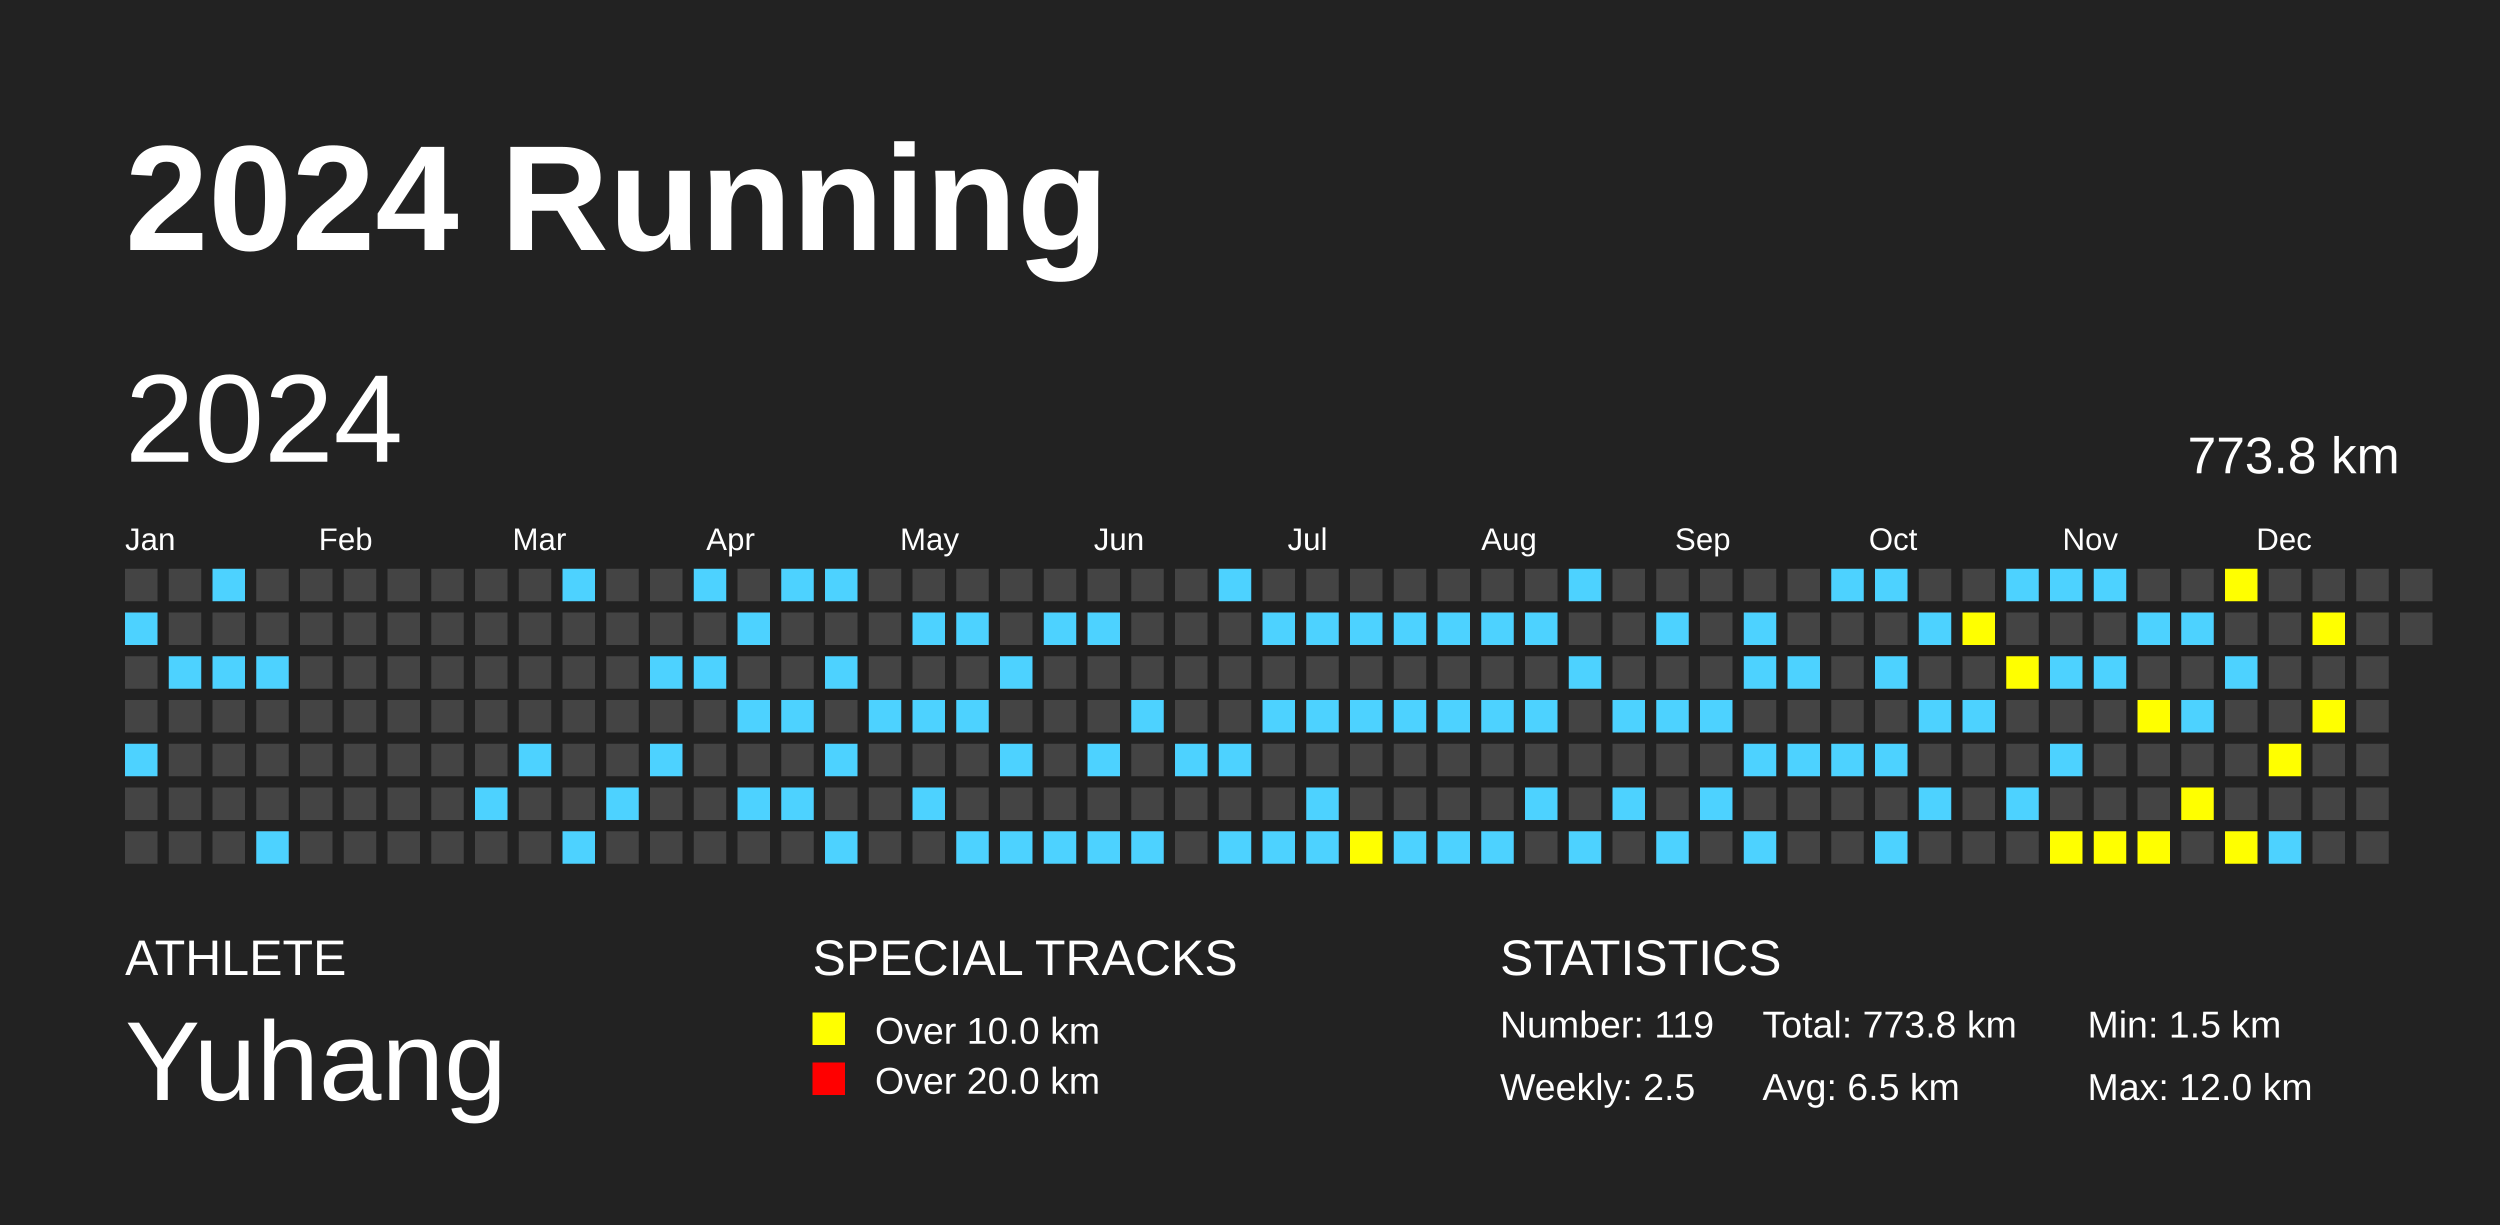
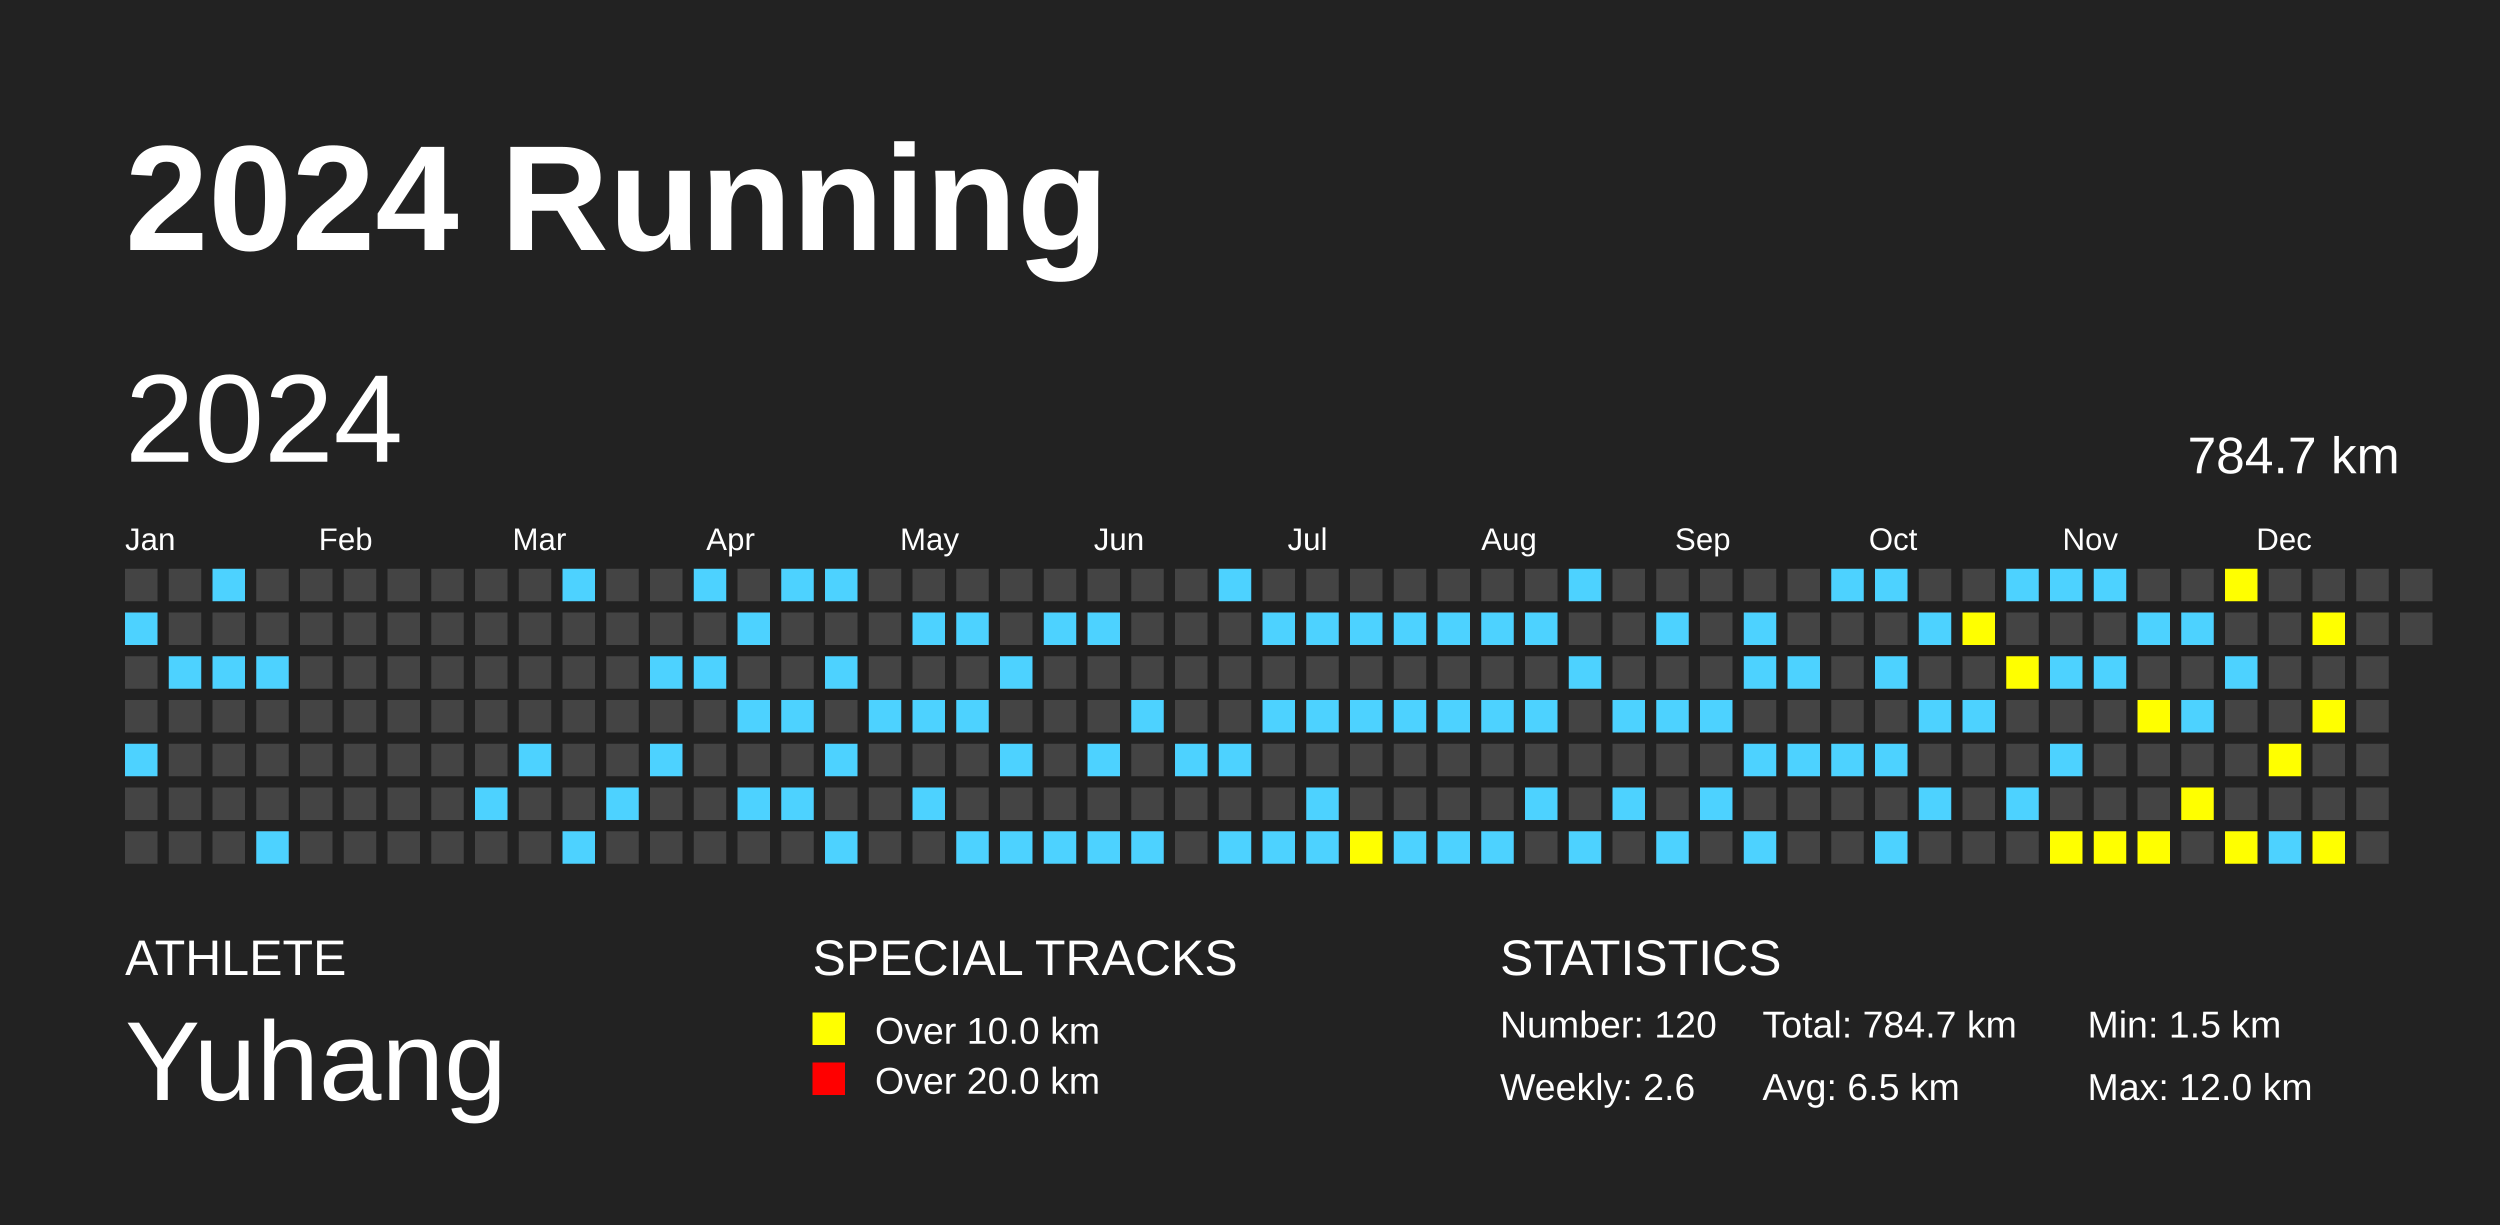
<svg xmlns="http://www.w3.org/2000/svg" baseProfile="full" height="98mm" version="1.1" viewBox="0,0,200,98" width="200mm">
  <defs />
  <rect fill="#222222" height="98" width="200" x="0" y="0" />
  <text fill="#FFFFFF" style="font-size:12px; font-family:Arial; font-weight:bold;" x="10" y="20">2024 Running</text>
  <text fill="#FFFFFF" style="font-size:4px; font-family:Arial" x="10" y="78">ATHLETE</text>
  <text fill="#FFFFFF" style="font-size:9px; font-family:Arial" x="10" y="88">Yuhang</text>
  <text fill="#FFFFFF" style="font-size:4px; font-family:Arial" x="65" y="78">SPECIAL TRACKS</text>
  <rect fill="yellow" height="2.6" width="2.6" x="65" y="81" />
  <text fill="#FFFFFF" style="font-size:3px; font-family:Arial" x="70" y="83.5">Over 10.0 km</text>
  <rect fill="red" height="2.6" width="2.6" x="65" y="85" />
  <text fill="#FFFFFF" style="font-size:3px; font-family:Arial" x="70" y="87.5">Over 20.0 km</text>
  <text fill="#FFFFFF" style="font-size:4px; font-family:Arial" x="120" y="78">STATISTICS</text>
-   <text fill="#FFFFFF" style="font-size:3px; font-family:Arial" x="120" y="83">Number: 119</text>
-   <text fill="#FFFFFF" style="font-size:3px; font-family:Arial" x="120" y="88">Weekly: 2.5</text>
-   <text fill="#FFFFFF" style="font-size:3px; font-family:Arial" x="141" y="83">Total: 773.8 km</text>
+   <text fill="#FFFFFF" style="font-size:3px; font-family:Arial" x="120" y="83">Number: 120</text>
+   <text fill="#FFFFFF" style="font-size:3px; font-family:Arial" x="120" y="88">Weekly: 2.6</text>
+   <text fill="#FFFFFF" style="font-size:3px; font-family:Arial" x="141" y="83">Total: 784.7 km</text>
  <text fill="#FFFFFF" style="font-size:3px; font-family:Arial" x="141" y="88">Avg: 6.5 km</text>
  <text fill="#FFFFFF" style="font-size:3px; font-family:Arial" x="167" y="83">Min: 1.5 km</text>
  <text fill="#FFFFFF" style="font-size:3px; font-family:Arial" x="167" y="88">Max: 12.0 km</text>
  <text dominant-baseline="hanging" fill="#FFFFFF" style="font-size:10.0px; font-family:Arial;" x="10" y="30">2024</text>
-   <text dominant-baseline="hanging" fill="#FFFFFF" style="font-size:4.125px; font-family:Arial;" x="175" y="35">773.8 km</text>
+   <text dominant-baseline="hanging" fill="#FFFFFF" style="font-size:4.125px; font-family:Arial;" x="175" y="35">784.7 km</text>
  <text fill="#FFFFFF" style="font-size:2.5px; font-family:Arial" x="10.0" y="44">Jan</text>
  <text fill="#FFFFFF" style="font-size:2.5px; font-family:Arial" x="25.5" y="44">Feb</text>
  <text fill="#FFFFFF" style="font-size:2.5px; font-family:Arial" x="41.0" y="44">Mar</text>
  <text fill="#FFFFFF" style="font-size:2.5px; font-family:Arial" x="56.5" y="44">Apr</text>
  <text fill="#FFFFFF" style="font-size:2.5px; font-family:Arial" x="72.0" y="44">May</text>
  <text fill="#FFFFFF" style="font-size:2.5px; font-family:Arial" x="87.5" y="44">Jun</text>
  <text fill="#FFFFFF" style="font-size:2.5px; font-family:Arial" x="103.0" y="44">Jul</text>
  <text fill="#FFFFFF" style="font-size:2.5px; font-family:Arial" x="118.5" y="44">Aug</text>
  <text fill="#FFFFFF" style="font-size:2.5px; font-family:Arial" x="134.0" y="44">Sep</text>
  <text fill="#FFFFFF" style="font-size:2.5px; font-family:Arial" x="149.5" y="44">Oct</text>
  <text fill="#FFFFFF" style="font-size:2.5px; font-family:Arial" x="165.0" y="44">Nov</text>
  <text fill="#FFFFFF" style="font-size:2.5px; font-family:Arial" x="180.5" y="44">Dec</text>
  <rect fill="#444444" height="2.6" width="2.6" x="10.0" y="45.5" />
  <rect fill="#4DD2FF" height="2.6" width="2.6" x="10.0" y="49.0" />
  <rect fill="#444444" height="2.6" width="2.6" x="10.0" y="52.5" />
  <rect fill="#444444" height="2.6" width="2.6" x="10.0" y="56.0" />
  <rect fill="#4DD2FF" height="2.6" width="2.6" x="10.0" y="59.5" />
  <rect fill="#444444" height="2.6" width="2.6" x="10.0" y="63.0" />
  <rect fill="#444444" height="2.6" width="2.6" x="10.0" y="66.5" />
  <rect fill="#444444" height="2.6" width="2.6" x="13.5" y="45.5" />
  <rect fill="#444444" height="2.6" width="2.6" x="13.5" y="49.0" />
  <rect fill="#4DD2FF" height="2.6" width="2.6" x="13.5" y="52.5" />
  <rect fill="#444444" height="2.6" width="2.6" x="13.5" y="56.0" />
  <rect fill="#444444" height="2.6" width="2.6" x="13.5" y="59.5" />
  <rect fill="#444444" height="2.6" width="2.6" x="13.5" y="63.0" />
  <rect fill="#444444" height="2.6" width="2.6" x="13.5" y="66.5" />
  <rect fill="#4DD2FF" height="2.6" width="2.6" x="17.0" y="45.5" />
  <rect fill="#444444" height="2.6" width="2.6" x="17.0" y="49.0" />
  <rect fill="#4DD2FF" height="2.6" width="2.6" x="17.0" y="52.5" />
  <rect fill="#444444" height="2.6" width="2.6" x="17.0" y="56.0" />
  <rect fill="#444444" height="2.6" width="2.6" x="17.0" y="59.5" />
  <rect fill="#444444" height="2.6" width="2.6" x="17.0" y="63.0" />
  <rect fill="#444444" height="2.6" width="2.6" x="17.0" y="66.5" />
  <rect fill="#444444" height="2.6" width="2.6" x="20.5" y="45.5" />
  <rect fill="#444444" height="2.6" width="2.6" x="20.5" y="49.0" />
  <rect fill="#4DD2FF" height="2.6" width="2.6" x="20.5" y="52.5" />
  <rect fill="#444444" height="2.6" width="2.6" x="20.5" y="56.0" />
  <rect fill="#444444" height="2.6" width="2.6" x="20.5" y="59.5" />
  <rect fill="#444444" height="2.6" width="2.6" x="20.5" y="63.0" />
  <rect fill="#4DD2FF" height="2.6" width="2.6" x="20.5" y="66.5" />
  <rect fill="#444444" height="2.6" width="2.6" x="24.0" y="45.5" />
  <rect fill="#444444" height="2.6" width="2.6" x="24.0" y="49.0" />
  <rect fill="#444444" height="2.6" width="2.6" x="24.0" y="52.5" />
  <rect fill="#444444" height="2.6" width="2.6" x="24.0" y="56.0" />
  <rect fill="#444444" height="2.6" width="2.6" x="24.0" y="59.5" />
  <rect fill="#444444" height="2.6" width="2.6" x="24.0" y="63.0" />
  <rect fill="#444444" height="2.6" width="2.6" x="24.0" y="66.5" />
  <rect fill="#444444" height="2.6" width="2.6" x="27.5" y="45.5" />
  <rect fill="#444444" height="2.6" width="2.6" x="27.5" y="49.0" />
  <rect fill="#444444" height="2.6" width="2.6" x="27.5" y="52.5" />
  <rect fill="#444444" height="2.6" width="2.6" x="27.5" y="56.0" />
  <rect fill="#444444" height="2.6" width="2.6" x="27.5" y="59.5" />
  <rect fill="#444444" height="2.6" width="2.6" x="27.5" y="63.0" />
  <rect fill="#444444" height="2.6" width="2.6" x="27.5" y="66.5" />
  <rect fill="#444444" height="2.6" width="2.6" x="31.0" y="45.5" />
  <rect fill="#444444" height="2.6" width="2.6" x="31.0" y="49.0" />
  <rect fill="#444444" height="2.6" width="2.6" x="31.0" y="52.5" />
  <rect fill="#444444" height="2.6" width="2.6" x="31.0" y="56.0" />
  <rect fill="#444444" height="2.6" width="2.6" x="31.0" y="59.5" />
  <rect fill="#444444" height="2.6" width="2.6" x="31.0" y="63.0" />
  <rect fill="#444444" height="2.6" width="2.6" x="31.0" y="66.5" />
  <rect fill="#444444" height="2.6" width="2.6" x="34.5" y="45.5" />
  <rect fill="#444444" height="2.6" width="2.6" x="34.5" y="49.0" />
  <rect fill="#444444" height="2.6" width="2.6" x="34.5" y="52.5" />
  <rect fill="#444444" height="2.6" width="2.6" x="34.5" y="56.0" />
  <rect fill="#444444" height="2.6" width="2.6" x="34.5" y="59.5" />
  <rect fill="#444444" height="2.6" width="2.6" x="34.5" y="63.0" />
  <rect fill="#444444" height="2.6" width="2.6" x="34.5" y="66.5" />
  <rect fill="#444444" height="2.6" width="2.6" x="38.0" y="45.5" />
  <rect fill="#444444" height="2.6" width="2.6" x="38.0" y="49.0" />
  <rect fill="#444444" height="2.6" width="2.6" x="38.0" y="52.5" />
  <rect fill="#444444" height="2.6" width="2.6" x="38.0" y="56.0" />
  <rect fill="#444444" height="2.6" width="2.6" x="38.0" y="59.5" />
  <rect fill="#4DD2FF" height="2.6" width="2.6" x="38.0" y="63.0" />
  <rect fill="#444444" height="2.6" width="2.6" x="38.0" y="66.5" />
  <rect fill="#444444" height="2.6" width="2.6" x="41.5" y="45.5" />
  <rect fill="#444444" height="2.6" width="2.6" x="41.5" y="49.0" />
  <rect fill="#444444" height="2.6" width="2.6" x="41.5" y="52.5" />
  <rect fill="#444444" height="2.6" width="2.6" x="41.5" y="56.0" />
  <rect fill="#4DD2FF" height="2.6" width="2.6" x="41.5" y="59.5" />
  <rect fill="#444444" height="2.6" width="2.6" x="41.5" y="63.0" />
  <rect fill="#444444" height="2.6" width="2.6" x="41.5" y="66.5" />
  <rect fill="#4DD2FF" height="2.6" width="2.6" x="45.0" y="45.5" />
  <rect fill="#444444" height="2.6" width="2.6" x="45.0" y="49.0" />
  <rect fill="#444444" height="2.6" width="2.6" x="45.0" y="52.5" />
  <rect fill="#444444" height="2.6" width="2.6" x="45.0" y="56.0" />
  <rect fill="#444444" height="2.6" width="2.6" x="45.0" y="59.5" />
  <rect fill="#444444" height="2.6" width="2.6" x="45.0" y="63.0" />
  <rect fill="#4DD2FF" height="2.6" width="2.6" x="45.0" y="66.5" />
  <rect fill="#444444" height="2.6" width="2.6" x="48.5" y="45.5" />
  <rect fill="#444444" height="2.6" width="2.6" x="48.5" y="49.0" />
  <rect fill="#444444" height="2.6" width="2.6" x="48.5" y="52.5" />
  <rect fill="#444444" height="2.6" width="2.6" x="48.5" y="56.0" />
  <rect fill="#444444" height="2.6" width="2.6" x="48.5" y="59.5" />
  <rect fill="#4DD2FF" height="2.6" width="2.6" x="48.5" y="63.0" />
  <rect fill="#444444" height="2.6" width="2.6" x="48.5" y="66.5" />
  <rect fill="#444444" height="2.6" width="2.6" x="52.0" y="45.5" />
  <rect fill="#444444" height="2.6" width="2.6" x="52.0" y="49.0" />
  <rect fill="#4DD2FF" height="2.6" width="2.6" x="52.0" y="52.5" />
  <rect fill="#444444" height="2.6" width="2.6" x="52.0" y="56.0" />
  <rect fill="#4DD2FF" height="2.6" width="2.6" x="52.0" y="59.5" />
  <rect fill="#444444" height="2.6" width="2.6" x="52.0" y="63.0" />
  <rect fill="#444444" height="2.6" width="2.6" x="52.0" y="66.5" />
  <rect fill="#4DD2FF" height="2.6" width="2.6" x="55.5" y="45.5" />
  <rect fill="#444444" height="2.6" width="2.6" x="55.5" y="49.0" />
  <rect fill="#4DD2FF" height="2.6" width="2.6" x="55.5" y="52.5" />
  <rect fill="#444444" height="2.6" width="2.6" x="55.5" y="56.0" />
  <rect fill="#444444" height="2.6" width="2.6" x="55.5" y="59.5" />
  <rect fill="#444444" height="2.6" width="2.6" x="55.5" y="63.0" />
  <rect fill="#444444" height="2.6" width="2.6" x="55.5" y="66.5" />
  <rect fill="#444444" height="2.6" width="2.6" x="59.0" y="45.5" />
  <rect fill="#4DD2FF" height="2.6" width="2.6" x="59.0" y="49.0" />
  <rect fill="#444444" height="2.6" width="2.6" x="59.0" y="52.5" />
  <rect fill="#4DD2FF" height="2.6" width="2.6" x="59.0" y="56.0" />
  <rect fill="#444444" height="2.6" width="2.6" x="59.0" y="59.5" />
  <rect fill="#4DD2FF" height="2.6" width="2.6" x="59.0" y="63.0" />
  <rect fill="#444444" height="2.6" width="2.6" x="59.0" y="66.5" />
  <rect fill="#4DD2FF" height="2.6" width="2.6" x="62.5" y="45.5" />
  <rect fill="#444444" height="2.6" width="2.6" x="62.5" y="49.0" />
  <rect fill="#444444" height="2.6" width="2.6" x="62.5" y="52.5" />
  <rect fill="#4DD2FF" height="2.6" width="2.6" x="62.5" y="56.0" />
  <rect fill="#444444" height="2.6" width="2.6" x="62.5" y="59.5" />
  <rect fill="#4DD2FF" height="2.6" width="2.6" x="62.5" y="63.0" />
  <rect fill="#444444" height="2.6" width="2.6" x="62.5" y="66.5" />
  <rect fill="#4DD2FF" height="2.6" width="2.6" x="66.0" y="45.5" />
  <rect fill="#444444" height="2.6" width="2.6" x="66.0" y="49.0" />
  <rect fill="#4DD2FF" height="2.6" width="2.6" x="66.0" y="52.5" />
  <rect fill="#444444" height="2.6" width="2.6" x="66.0" y="56.0" />
  <rect fill="#4DD2FF" height="2.6" width="2.6" x="66.0" y="59.5" />
  <rect fill="#444444" height="2.6" width="2.6" x="66.0" y="63.0" />
  <rect fill="#4DD2FF" height="2.6" width="2.6" x="66.0" y="66.5" />
  <rect fill="#444444" height="2.6" width="2.6" x="69.5" y="45.5" />
  <rect fill="#444444" height="2.6" width="2.6" x="69.5" y="49.0" />
  <rect fill="#444444" height="2.6" width="2.6" x="69.5" y="52.5" />
  <rect fill="#4DD2FF" height="2.6" width="2.6" x="69.5" y="56.0" />
  <rect fill="#444444" height="2.6" width="2.6" x="69.5" y="59.5" />
  <rect fill="#444444" height="2.6" width="2.6" x="69.5" y="63.0" />
  <rect fill="#444444" height="2.6" width="2.6" x="69.5" y="66.5" />
  <rect fill="#444444" height="2.6" width="2.6" x="73.0" y="45.5" />
  <rect fill="#4DD2FF" height="2.6" width="2.6" x="73.0" y="49.0" />
  <rect fill="#444444" height="2.6" width="2.6" x="73.0" y="52.5" />
  <rect fill="#4DD2FF" height="2.6" width="2.6" x="73.0" y="56.0" />
  <rect fill="#444444" height="2.6" width="2.6" x="73.0" y="59.5" />
  <rect fill="#4DD2FF" height="2.6" width="2.6" x="73.0" y="63.0" />
  <rect fill="#444444" height="2.6" width="2.6" x="73.0" y="66.5" />
  <rect fill="#444444" height="2.6" width="2.6" x="76.5" y="45.5" />
  <rect fill="#4DD2FF" height="2.6" width="2.6" x="76.5" y="49.0" />
  <rect fill="#444444" height="2.6" width="2.6" x="76.5" y="52.5" />
  <rect fill="#4DD2FF" height="2.6" width="2.6" x="76.5" y="56.0" />
  <rect fill="#444444" height="2.6" width="2.6" x="76.5" y="59.5" />
  <rect fill="#444444" height="2.6" width="2.6" x="76.5" y="63.0" />
  <rect fill="#4DD2FF" height="2.6" width="2.6" x="76.5" y="66.5" />
  <rect fill="#444444" height="2.6" width="2.6" x="80.0" y="45.5" />
  <rect fill="#444444" height="2.6" width="2.6" x="80.0" y="49.0" />
  <rect fill="#4DD2FF" height="2.6" width="2.6" x="80.0" y="52.5" />
  <rect fill="#444444" height="2.6" width="2.6" x="80.0" y="56.0" />
  <rect fill="#4DD2FF" height="2.6" width="2.6" x="80.0" y="59.5" />
  <rect fill="#444444" height="2.6" width="2.6" x="80.0" y="63.0" />
  <rect fill="#4DD2FF" height="2.6" width="2.6" x="80.0" y="66.5" />
  <rect fill="#444444" height="2.6" width="2.6" x="83.5" y="45.5" />
  <rect fill="#4DD2FF" height="2.6" width="2.6" x="83.5" y="49.0" />
  <rect fill="#444444" height="2.6" width="2.6" x="83.5" y="52.5" />
  <rect fill="#444444" height="2.6" width="2.6" x="83.5" y="56.0" />
  <rect fill="#444444" height="2.6" width="2.6" x="83.5" y="59.5" />
  <rect fill="#444444" height="2.6" width="2.6" x="83.5" y="63.0" />
  <rect fill="#4DD2FF" height="2.6" width="2.6" x="83.5" y="66.5" />
  <rect fill="#444444" height="2.6" width="2.6" x="87.0" y="45.5" />
  <rect fill="#4DD2FF" height="2.6" width="2.6" x="87.0" y="49.0" />
  <rect fill="#444444" height="2.6" width="2.6" x="87.0" y="52.5" />
  <rect fill="#444444" height="2.6" width="2.6" x="87.0" y="56.0" />
  <rect fill="#4DD2FF" height="2.6" width="2.6" x="87.0" y="59.5" />
  <rect fill="#444444" height="2.6" width="2.6" x="87.0" y="63.0" />
  <rect fill="#4DD2FF" height="2.6" width="2.6" x="87.0" y="66.5" />
  <rect fill="#444444" height="2.6" width="2.6" x="90.5" y="45.5" />
  <rect fill="#444444" height="2.6" width="2.6" x="90.5" y="49.0" />
  <rect fill="#444444" height="2.6" width="2.6" x="90.5" y="52.5" />
  <rect fill="#4DD2FF" height="2.6" width="2.6" x="90.5" y="56.0" />
  <rect fill="#444444" height="2.6" width="2.6" x="90.5" y="59.5" />
  <rect fill="#444444" height="2.6" width="2.6" x="90.5" y="63.0" />
  <rect fill="#4DD2FF" height="2.6" width="2.6" x="90.5" y="66.5" />
  <rect fill="#444444" height="2.6" width="2.6" x="94.0" y="45.5" />
  <rect fill="#444444" height="2.6" width="2.6" x="94.0" y="49.0" />
  <rect fill="#444444" height="2.6" width="2.6" x="94.0" y="52.5" />
  <rect fill="#444444" height="2.6" width="2.6" x="94.0" y="56.0" />
  <rect fill="#4DD2FF" height="2.6" width="2.6" x="94.0" y="59.5" />
  <rect fill="#444444" height="2.6" width="2.6" x="94.0" y="63.0" />
  <rect fill="#444444" height="2.6" width="2.6" x="94.0" y="66.5" />
  <rect fill="#4DD2FF" height="2.6" width="2.6" x="97.5" y="45.5" />
  <rect fill="#444444" height="2.6" width="2.6" x="97.5" y="49.0" />
  <rect fill="#444444" height="2.6" width="2.6" x="97.5" y="52.5" />
  <rect fill="#444444" height="2.6" width="2.6" x="97.5" y="56.0" />
  <rect fill="#4DD2FF" height="2.6" width="2.6" x="97.5" y="59.5" />
  <rect fill="#444444" height="2.6" width="2.6" x="97.5" y="63.0" />
  <rect fill="#4DD2FF" height="2.6" width="2.6" x="97.5" y="66.5" />
  <rect fill="#444444" height="2.6" width="2.6" x="101.0" y="45.5" />
  <rect fill="#4DD2FF" height="2.6" width="2.6" x="101.0" y="49.0" />
  <rect fill="#444444" height="2.6" width="2.6" x="101.0" y="52.5" />
  <rect fill="#4DD2FF" height="2.6" width="2.6" x="101.0" y="56.0" />
  <rect fill="#444444" height="2.6" width="2.6" x="101.0" y="59.5" />
  <rect fill="#444444" height="2.6" width="2.6" x="101.0" y="63.0" />
  <rect fill="#4DD2FF" height="2.6" width="2.6" x="101.0" y="66.5" />
  <rect fill="#444444" height="2.6" width="2.6" x="104.5" y="45.5" />
  <rect fill="#4DD2FF" height="2.6" width="2.6" x="104.5" y="49.0" />
  <rect fill="#444444" height="2.6" width="2.6" x="104.5" y="52.5" />
  <rect fill="#4DD2FF" height="2.6" width="2.6" x="104.5" y="56.0" />
  <rect fill="#444444" height="2.6" width="2.6" x="104.5" y="59.5" />
  <rect fill="#4DD2FF" height="2.6" width="2.6" x="104.5" y="63.0" />
  <rect fill="#4DD2FF" height="2.6" width="2.6" x="104.5" y="66.5" />
  <rect fill="#444444" height="2.6" width="2.6" x="108.0" y="45.5" />
  <rect fill="#4DD2FF" height="2.6" width="2.6" x="108.0" y="49.0" />
  <rect fill="#444444" height="2.6" width="2.6" x="108.0" y="52.5" />
  <rect fill="#4DD2FF" height="2.6" width="2.6" x="108.0" y="56.0" />
  <rect fill="#444444" height="2.6" width="2.6" x="108.0" y="59.5" />
  <rect fill="#444444" height="2.6" width="2.6" x="108.0" y="63.0" />
  <rect fill="yellow" height="2.6" width="2.6" x="108.0" y="66.5" />
  <rect fill="#444444" height="2.6" width="2.6" x="111.5" y="45.5" />
  <rect fill="#4DD2FF" height="2.6" width="2.6" x="111.5" y="49.0" />
  <rect fill="#444444" height="2.6" width="2.6" x="111.5" y="52.5" />
  <rect fill="#4DD2FF" height="2.6" width="2.6" x="111.5" y="56.0" />
  <rect fill="#444444" height="2.6" width="2.6" x="111.5" y="59.5" />
  <rect fill="#444444" height="2.6" width="2.6" x="111.5" y="63.0" />
  <rect fill="#4DD2FF" height="2.6" width="2.6" x="111.5" y="66.5" />
  <rect fill="#444444" height="2.6" width="2.6" x="115.0" y="45.5" />
  <rect fill="#4DD2FF" height="2.6" width="2.6" x="115.0" y="49.0" />
  <rect fill="#444444" height="2.6" width="2.6" x="115.0" y="52.5" />
  <rect fill="#4DD2FF" height="2.6" width="2.6" x="115.0" y="56.0" />
  <rect fill="#444444" height="2.6" width="2.6" x="115.0" y="59.5" />
  <rect fill="#444444" height="2.6" width="2.6" x="115.0" y="63.0" />
  <rect fill="#4DD2FF" height="2.6" width="2.6" x="115.0" y="66.5" />
  <rect fill="#444444" height="2.6" width="2.6" x="118.5" y="45.5" />
  <rect fill="#4DD2FF" height="2.6" width="2.6" x="118.5" y="49.0" />
  <rect fill="#444444" height="2.6" width="2.6" x="118.5" y="52.5" />
  <rect fill="#4DD2FF" height="2.6" width="2.6" x="118.5" y="56.0" />
  <rect fill="#444444" height="2.6" width="2.6" x="118.5" y="59.5" />
  <rect fill="#444444" height="2.6" width="2.6" x="118.5" y="63.0" />
  <rect fill="#4DD2FF" height="2.6" width="2.6" x="118.5" y="66.5" />
  <rect fill="#444444" height="2.6" width="2.6" x="122.0" y="45.5" />
  <rect fill="#4DD2FF" height="2.6" width="2.6" x="122.0" y="49.0" />
  <rect fill="#444444" height="2.6" width="2.6" x="122.0" y="52.5" />
  <rect fill="#4DD2FF" height="2.6" width="2.6" x="122.0" y="56.0" />
  <rect fill="#444444" height="2.6" width="2.6" x="122.0" y="59.5" />
  <rect fill="#4DD2FF" height="2.6" width="2.6" x="122.0" y="63.0" />
  <rect fill="#444444" height="2.6" width="2.6" x="122.0" y="66.5" />
  <rect fill="#4DD2FF" height="2.6" width="2.6" x="125.5" y="45.5" />
  <rect fill="#444444" height="2.6" width="2.6" x="125.5" y="49.0" />
  <rect fill="#4DD2FF" height="2.6" width="2.6" x="125.5" y="52.5" />
  <rect fill="#444444" height="2.6" width="2.6" x="125.5" y="56.0" />
  <rect fill="#444444" height="2.6" width="2.6" x="125.5" y="59.5" />
  <rect fill="#444444" height="2.6" width="2.6" x="125.5" y="63.0" />
  <rect fill="#4DD2FF" height="2.6" width="2.6" x="125.5" y="66.5" />
  <rect fill="#444444" height="2.6" width="2.6" x="129.0" y="45.5" />
  <rect fill="#444444" height="2.6" width="2.6" x="129.0" y="49.0" />
  <rect fill="#444444" height="2.6" width="2.6" x="129.0" y="52.5" />
  <rect fill="#4DD2FF" height="2.6" width="2.6" x="129.0" y="56.0" />
  <rect fill="#444444" height="2.6" width="2.6" x="129.0" y="59.5" />
  <rect fill="#4DD2FF" height="2.6" width="2.6" x="129.0" y="63.0" />
  <rect fill="#444444" height="2.6" width="2.6" x="129.0" y="66.5" />
  <rect fill="#444444" height="2.6" width="2.6" x="132.5" y="45.5" />
  <rect fill="#4DD2FF" height="2.6" width="2.6" x="132.5" y="49.0" />
  <rect fill="#444444" height="2.6" width="2.6" x="132.5" y="52.5" />
  <rect fill="#4DD2FF" height="2.6" width="2.6" x="132.5" y="56.0" />
  <rect fill="#444444" height="2.6" width="2.6" x="132.5" y="59.5" />
  <rect fill="#444444" height="2.6" width="2.6" x="132.5" y="63.0" />
  <rect fill="#4DD2FF" height="2.6" width="2.6" x="132.5" y="66.5" />
  <rect fill="#444444" height="2.6" width="2.6" x="136.0" y="45.5" />
  <rect fill="#444444" height="2.6" width="2.6" x="136.0" y="49.0" />
  <rect fill="#444444" height="2.6" width="2.6" x="136.0" y="52.5" />
  <rect fill="#4DD2FF" height="2.6" width="2.6" x="136.0" y="56.0" />
  <rect fill="#444444" height="2.6" width="2.6" x="136.0" y="59.5" />
  <rect fill="#4DD2FF" height="2.6" width="2.6" x="136.0" y="63.0" />
  <rect fill="#444444" height="2.6" width="2.6" x="136.0" y="66.5" />
  <rect fill="#444444" height="2.6" width="2.6" x="139.5" y="45.5" />
  <rect fill="#4DD2FF" height="2.6" width="2.6" x="139.5" y="49.0" />
  <rect fill="#4DD2FF" height="2.6" width="2.6" x="139.5" y="52.5" />
  <rect fill="#444444" height="2.6" width="2.6" x="139.5" y="56.0" />
  <rect fill="#4DD2FF" height="2.6" width="2.6" x="139.5" y="59.5" />
  <rect fill="#444444" height="2.6" width="2.6" x="139.5" y="63.0" />
  <rect fill="#4DD2FF" height="2.6" width="2.6" x="139.5" y="66.5" />
  <rect fill="#444444" height="2.6" width="2.6" x="143.0" y="45.5" />
  <rect fill="#444444" height="2.6" width="2.6" x="143.0" y="49.0" />
  <rect fill="#4DD2FF" height="2.6" width="2.6" x="143.0" y="52.5" />
  <rect fill="#444444" height="2.6" width="2.6" x="143.0" y="56.0" />
  <rect fill="#4DD2FF" height="2.6" width="2.6" x="143.0" y="59.5" />
  <rect fill="#444444" height="2.6" width="2.6" x="143.0" y="63.0" />
  <rect fill="#444444" height="2.6" width="2.6" x="143.0" y="66.5" />
  <rect fill="#4DD2FF" height="2.6" width="2.6" x="146.5" y="45.5" />
  <rect fill="#444444" height="2.6" width="2.6" x="146.5" y="49.0" />
  <rect fill="#444444" height="2.6" width="2.6" x="146.5" y="52.5" />
  <rect fill="#444444" height="2.6" width="2.6" x="146.5" y="56.0" />
  <rect fill="#4DD2FF" height="2.6" width="2.6" x="146.5" y="59.5" />
  <rect fill="#444444" height="2.6" width="2.6" x="146.5" y="63.0" />
  <rect fill="#444444" height="2.6" width="2.6" x="146.5" y="66.5" />
  <rect fill="#4DD2FF" height="2.6" width="2.6" x="150.0" y="45.5" />
  <rect fill="#444444" height="2.6" width="2.6" x="150.0" y="49.0" />
  <rect fill="#4DD2FF" height="2.6" width="2.6" x="150.0" y="52.5" />
  <rect fill="#444444" height="2.6" width="2.6" x="150.0" y="56.0" />
  <rect fill="#4DD2FF" height="2.6" width="2.6" x="150.0" y="59.5" />
  <rect fill="#444444" height="2.6" width="2.6" x="150.0" y="63.0" />
  <rect fill="#4DD2FF" height="2.6" width="2.6" x="150.0" y="66.5" />
  <rect fill="#444444" height="2.6" width="2.6" x="153.5" y="45.5" />
  <rect fill="#4DD2FF" height="2.6" width="2.6" x="153.5" y="49.0" />
  <rect fill="#444444" height="2.6" width="2.6" x="153.5" y="52.5" />
  <rect fill="#4DD2FF" height="2.6" width="2.6" x="153.5" y="56.0" />
  <rect fill="#444444" height="2.6" width="2.6" x="153.5" y="59.5" />
  <rect fill="#4DD2FF" height="2.6" width="2.6" x="153.5" y="63.0" />
  <rect fill="#444444" height="2.6" width="2.6" x="153.5" y="66.5" />
  <rect fill="#444444" height="2.6" width="2.6" x="157.0" y="45.5" />
  <rect fill="yellow" height="2.6" width="2.6" x="157.0" y="49.0" />
  <rect fill="#444444" height="2.6" width="2.6" x="157.0" y="52.5" />
  <rect fill="#4DD2FF" height="2.6" width="2.6" x="157.0" y="56.0" />
  <rect fill="#444444" height="2.6" width="2.6" x="157.0" y="59.5" />
  <rect fill="#444444" height="2.6" width="2.6" x="157.0" y="63.0" />
  <rect fill="#444444" height="2.6" width="2.6" x="157.0" y="66.5" />
  <rect fill="#4DD2FF" height="2.6" width="2.6" x="160.5" y="45.5" />
  <rect fill="#444444" height="2.6" width="2.6" x="160.5" y="49.0" />
  <rect fill="yellow" height="2.6" width="2.6" x="160.5" y="52.5" />
  <rect fill="#444444" height="2.6" width="2.6" x="160.5" y="56.0" />
  <rect fill="#444444" height="2.6" width="2.6" x="160.5" y="59.5" />
  <rect fill="#4DD2FF" height="2.6" width="2.6" x="160.5" y="63.0" />
  <rect fill="#444444" height="2.6" width="2.6" x="160.5" y="66.5" />
  <rect fill="#4DD2FF" height="2.6" width="2.6" x="164.0" y="45.5" />
  <rect fill="#444444" height="2.6" width="2.6" x="164.0" y="49.0" />
  <rect fill="#4DD2FF" height="2.6" width="2.6" x="164.0" y="52.5" />
  <rect fill="#444444" height="2.6" width="2.6" x="164.0" y="56.0" />
  <rect fill="#4DD2FF" height="2.6" width="2.6" x="164.0" y="59.5" />
  <rect fill="#444444" height="2.6" width="2.6" x="164.0" y="63.0" />
  <rect fill="yellow" height="2.6" width="2.6" x="164.0" y="66.5" />
  <rect fill="#4DD2FF" height="2.6" width="2.6" x="167.5" y="45.5" />
  <rect fill="#444444" height="2.6" width="2.6" x="167.5" y="49.0" />
  <rect fill="#4DD2FF" height="2.6" width="2.6" x="167.5" y="52.5" />
  <rect fill="#444444" height="2.6" width="2.6" x="167.5" y="56.0" />
  <rect fill="#444444" height="2.6" width="2.6" x="167.5" y="59.5" />
  <rect fill="#444444" height="2.6" width="2.6" x="167.5" y="63.0" />
  <rect fill="yellow" height="2.6" width="2.6" x="167.5" y="66.5" />
  <rect fill="#444444" height="2.6" width="2.6" x="171.0" y="45.5" />
  <rect fill="#4DD2FF" height="2.6" width="2.6" x="171.0" y="49.0" />
  <rect fill="#444444" height="2.6" width="2.6" x="171.0" y="52.5" />
  <rect fill="yellow" height="2.6" width="2.6" x="171.0" y="56.0" />
  <rect fill="#444444" height="2.6" width="2.6" x="171.0" y="59.5" />
  <rect fill="#444444" height="2.6" width="2.6" x="171.0" y="63.0" />
  <rect fill="yellow" height="2.6" width="2.6" x="171.0" y="66.5" />
  <rect fill="#444444" height="2.6" width="2.6" x="174.5" y="45.5" />
  <rect fill="#4DD2FF" height="2.6" width="2.6" x="174.5" y="49.0" />
  <rect fill="#444444" height="2.6" width="2.6" x="174.5" y="52.5" />
  <rect fill="#4DD2FF" height="2.6" width="2.6" x="174.5" y="56.0" />
  <rect fill="#444444" height="2.6" width="2.6" x="174.5" y="59.5" />
  <rect fill="yellow" height="2.6" width="2.6" x="174.5" y="63.0" />
  <rect fill="#444444" height="2.6" width="2.6" x="174.5" y="66.5" />
  <rect fill="yellow" height="2.6" width="2.6" x="178.0" y="45.5" />
  <rect fill="#444444" height="2.6" width="2.6" x="178.0" y="49.0" />
  <rect fill="#4DD2FF" height="2.6" width="2.6" x="178.0" y="52.5" />
  <rect fill="#444444" height="2.6" width="2.6" x="178.0" y="56.0" />
  <rect fill="#444444" height="2.6" width="2.6" x="178.0" y="59.5" />
  <rect fill="#444444" height="2.6" width="2.6" x="178.0" y="63.0" />
  <rect fill="yellow" height="2.6" width="2.6" x="178.0" y="66.5" />
  <rect fill="#444444" height="2.6" width="2.6" x="181.5" y="45.5" />
  <rect fill="#444444" height="2.6" width="2.6" x="181.5" y="49.0" />
  <rect fill="#444444" height="2.6" width="2.6" x="181.5" y="52.5" />
  <rect fill="#444444" height="2.6" width="2.6" x="181.5" y="56.0" />
  <rect fill="yellow" height="2.6" width="2.6" x="181.5" y="59.5" />
  <rect fill="#444444" height="2.6" width="2.6" x="181.5" y="63.0" />
  <rect fill="#4DD2FF" height="2.6" width="2.6" x="181.5" y="66.5" />
  <rect fill="#444444" height="2.6" width="2.6" x="185.0" y="45.5" />
  <rect fill="yellow" height="2.6" width="2.6" x="185.0" y="49.0" />
  <rect fill="#444444" height="2.6" width="2.6" x="185.0" y="52.5" />
  <rect fill="yellow" height="2.6" width="2.6" x="185.0" y="56.0" />
  <rect fill="#444444" height="2.6" width="2.6" x="185.0" y="59.5" />
  <rect fill="#444444" height="2.6" width="2.6" x="185.0" y="63.0" />
-   <rect fill="#444444" height="2.6" width="2.6" x="185.0" y="66.5" />
+   <rect fill="yellow" height="2.6" width="2.6" x="185.0" y="66.5" />
  <rect fill="#444444" height="2.6" width="2.6" x="188.5" y="45.5" />
  <rect fill="#444444" height="2.6" width="2.6" x="188.5" y="49.0" />
  <rect fill="#444444" height="2.6" width="2.6" x="188.5" y="52.5" />
  <rect fill="#444444" height="2.6" width="2.6" x="188.5" y="56.0" />
  <rect fill="#444444" height="2.6" width="2.6" x="188.5" y="59.5" />
  <rect fill="#444444" height="2.6" width="2.6" x="188.5" y="63.0" />
  <rect fill="#444444" height="2.6" width="2.6" x="188.5" y="66.5" />
  <rect fill="#444444" height="2.6" width="2.6" x="192.0" y="45.5" />
  <rect fill="#444444" height="2.6" width="2.6" x="192.0" y="49.0" />
</svg>
